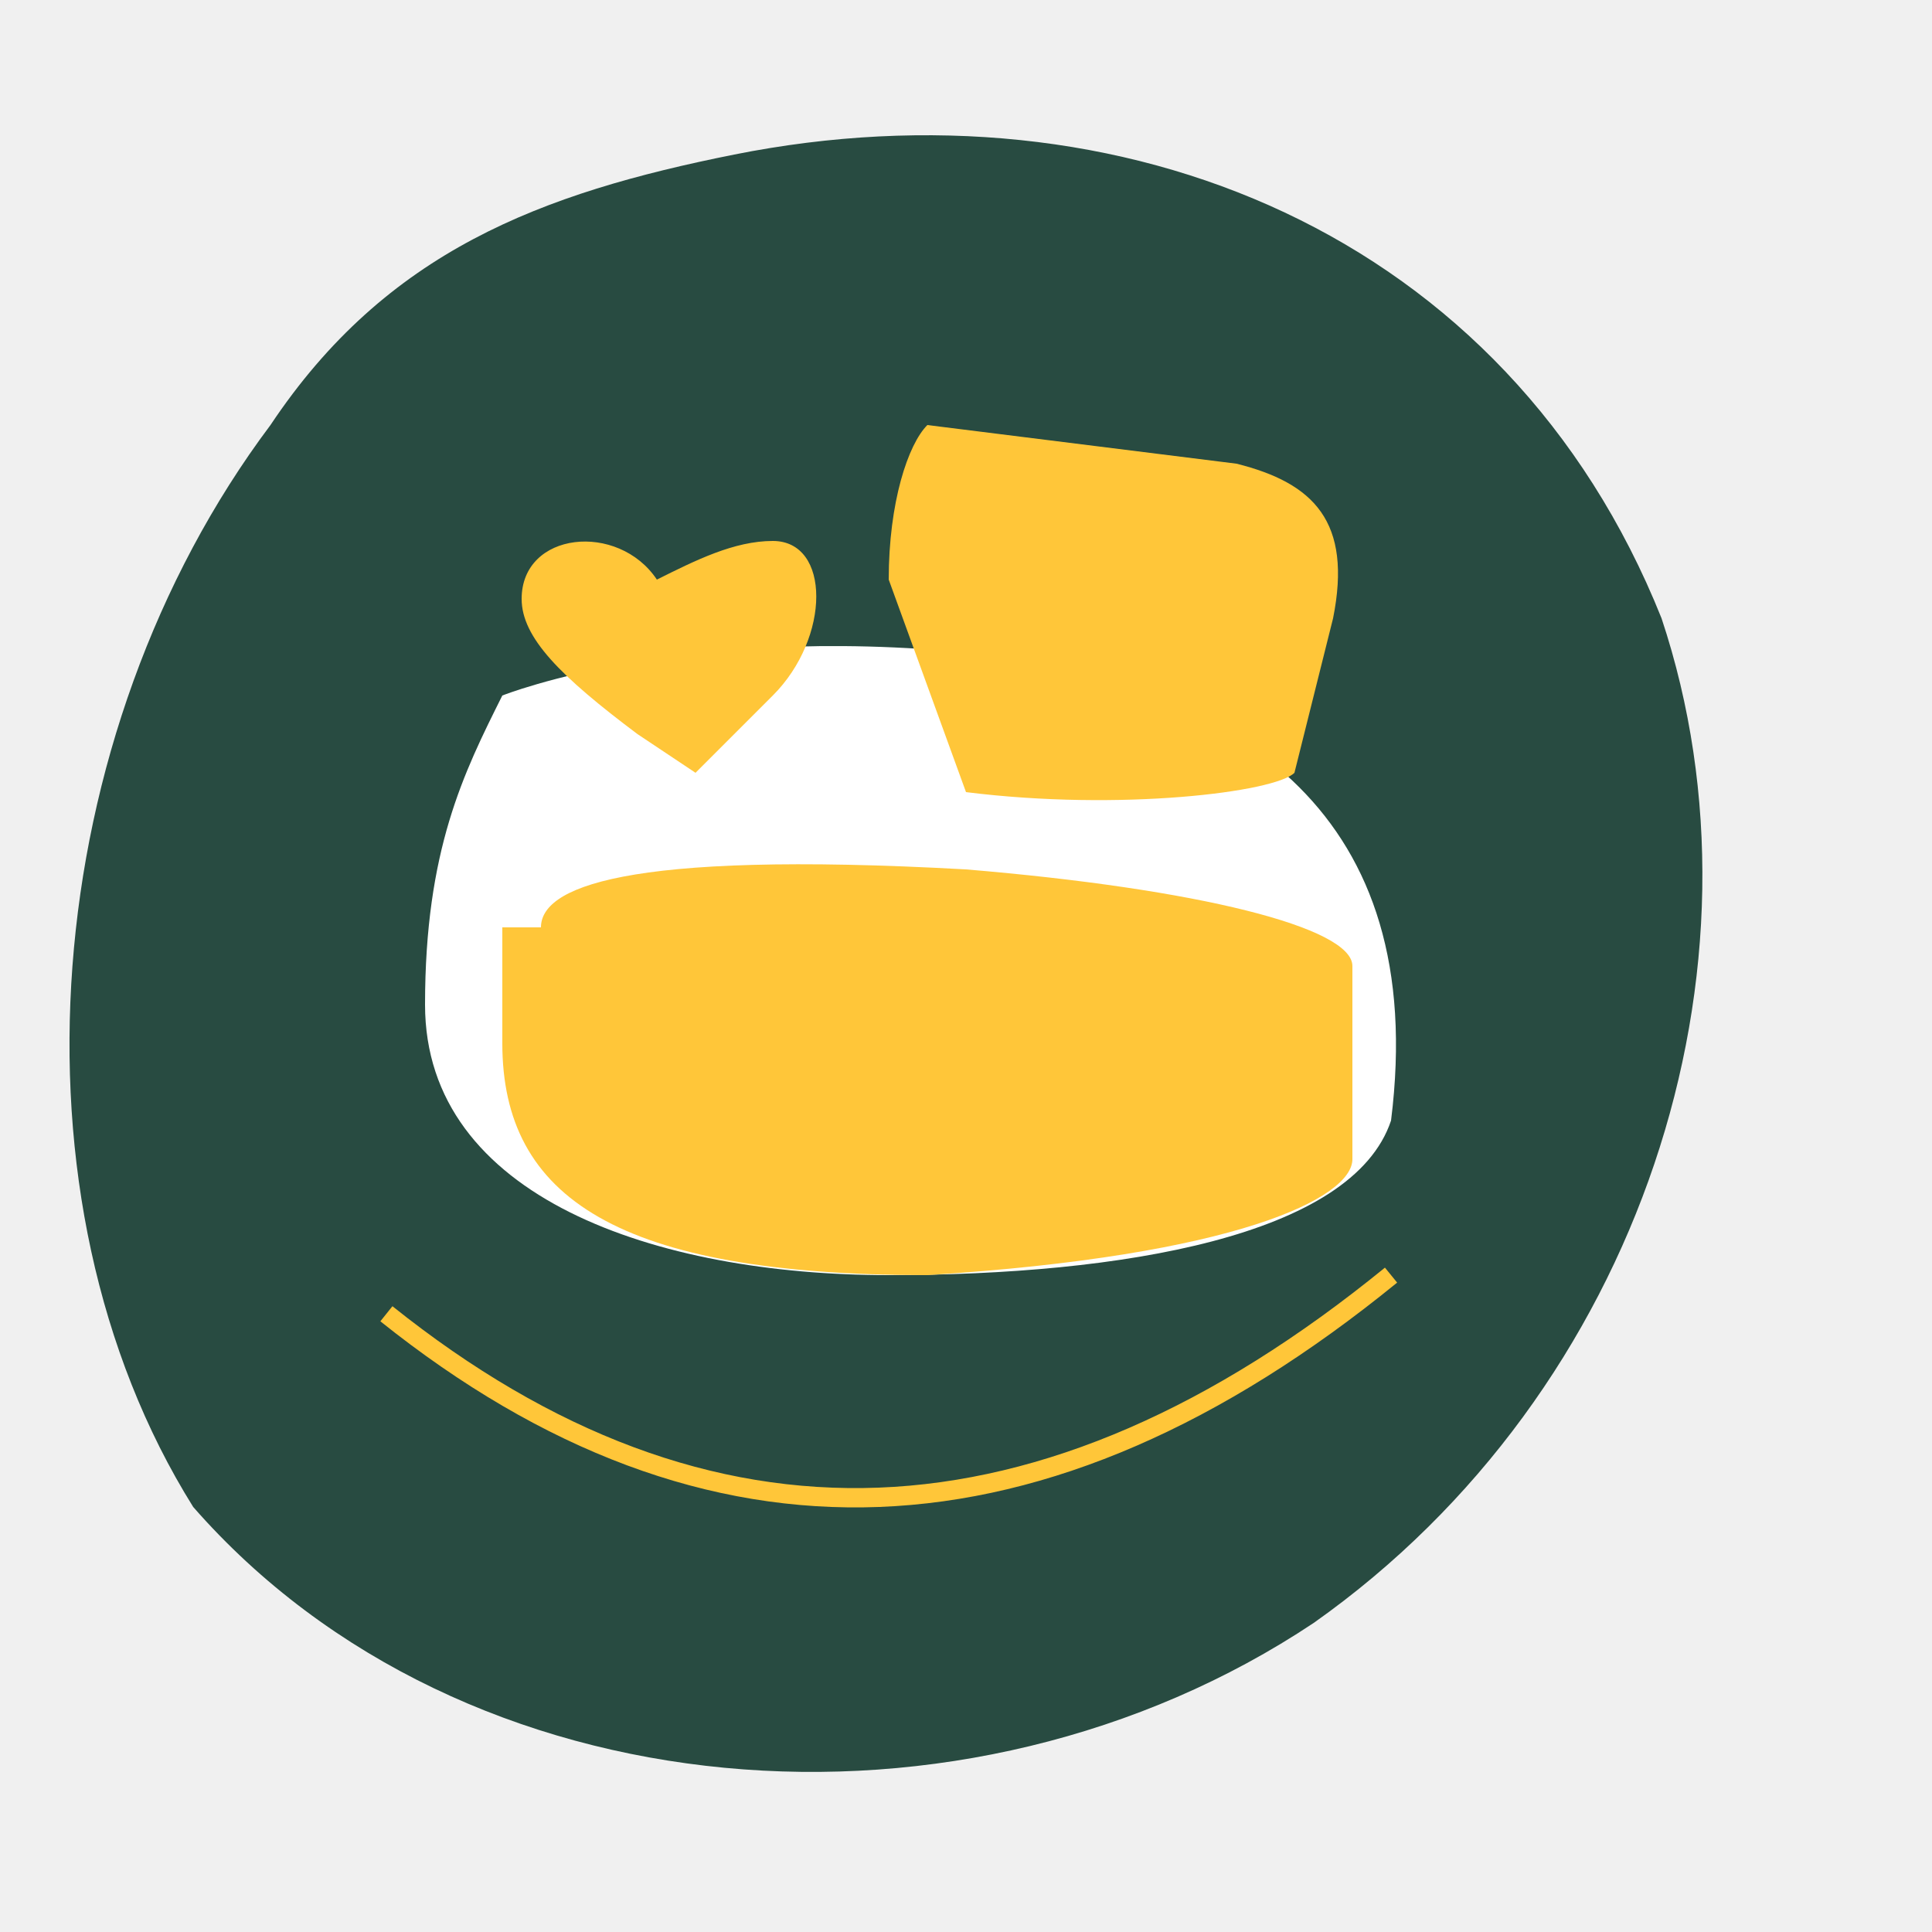
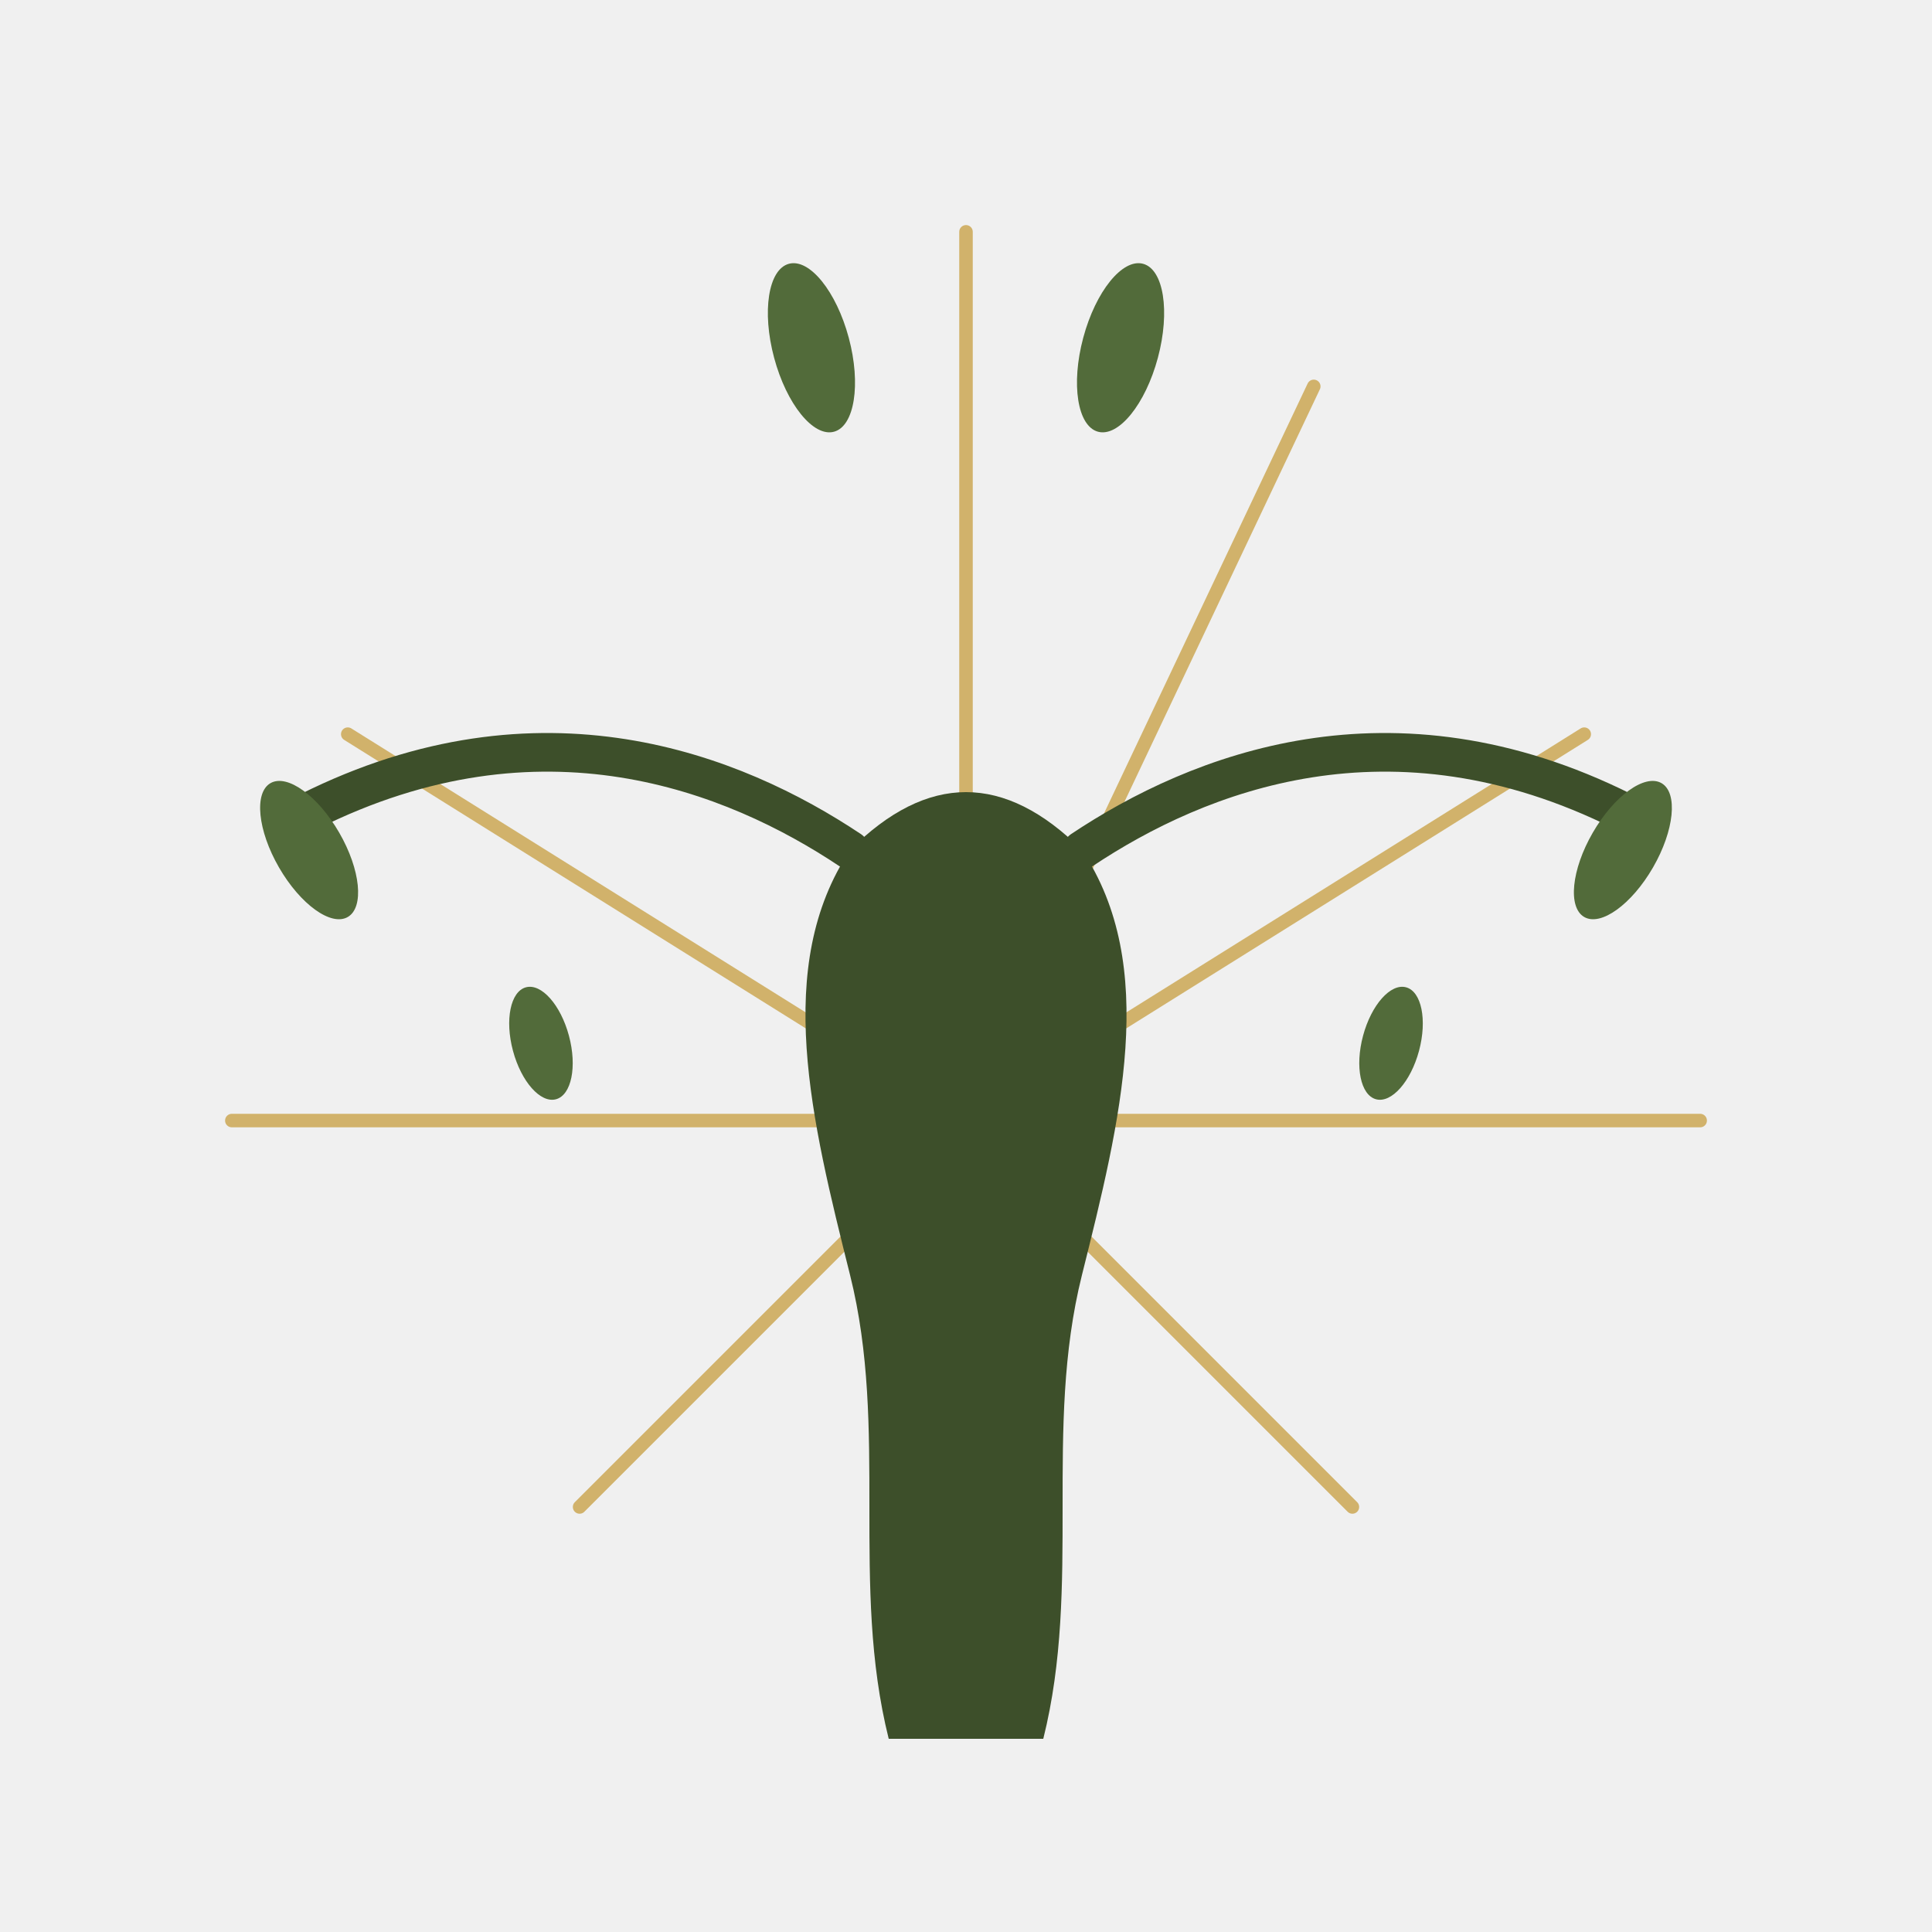
<svg xmlns="http://www.w3.org/2000/svg" width="100" height="100" viewBox="0 0 100 100" fill="none">
-   <path d="M 38 8 C 58 4, 78 12, 86 32 C 92 50, 85 72, 68 84 C 50 96, 24 94, 10 78 C 0 62, 2 38, 14 22 C 20 13, 28 10, 38 8 Z" fill="#284B41" />
-   <path d="M 26 36 C 26 36, 36 32, 52 34 C 64 36, 74 42, 72 58 C 70 64, 58 66, 46 66 C 34 66, 22 62, 22 52 C 22 44, 24 40, 26 36 Z" fill="white" />
-   <path d="M 28 48 C 28 46, 32 44, 50 45 C 62 46, 70 48, 70 50 L 70 60 C 70 62, 64 65, 48 66 C 32 66, 26 62, 26 54 L 26 48 Z" fill="#FFC639" />
-   <path d="M 48 22 L 64 24 C 68 25, 70 27, 69 32 L 67 40 C 66 41, 58 42, 50 41 L 46 30 C 46 26, 47 23, 48 22 Z" fill="#FFC639" />
-   <path d="M 34 30 C 32 27, 27 27.5, 27 31 C 27 33, 29 35, 33 38 L 36 40 L 40 36 C 43 33, 43 28, 40 28 C 38 28, 36 29, 34 30 Z" fill="#FFC639" />
-   <path d="M 20 68 Q 45 88, 72 66" stroke="#FFC639" strokeWidth="7" strokeLinecap="round" fill="none" />
+   <circle cx="50" cy="58" r="2.5" fill="#C9A34A" />
+   <g stroke="#C9A34A" stroke-width="0.7" opacity="0.8" stroke-linecap="round">
+     <line x1="50" y1="58" x2="50" y2="12" />
+     <line x1="50" y1="58" x2="68" y2="20" />
+     <line x1="50" y1="58" x2="82" y2="38" />
+     <line x1="50" y1="58" x2="88" y2="58" />
+     <line x1="50" y1="58" x2="70" y2="78" />
+     <line x1="50" y1="58" x2="30" y2="78" />
+     <line x1="50" y1="58" x2="12" y2="58" />
+     <line x1="50" y1="58" x2="18" y2="38" />
+   </g>
+   <path d="M46 90 C44 82,46 74,44 66 C42 58,40 50,44 44 C48 40,52 40,56 44 C60 50,58 58,56 66 C54 74,56 82,54 90 Z" fill="#3D4F2A" />
+   <path d="M44 44 C38 40,28 36,16 42" stroke="#3D4F2A" stroke-width="2" fill="none" stroke-linecap="round" />
+   <path d="M56 44 C62 40,72 36,84 42" stroke="#3D4F2A" stroke-width="2" fill="none" stroke-linecap="round" />
+   <g fill="#526B3A">
+     <ellipse cx="42" cy="18" rx="2" ry="4.5" transform="rotate(-15 42 18)" />
+     <ellipse cx="58" cy="18" rx="2" ry="4.5" transform="rotate(15 58 18)" />
+     <ellipse cx="16" cy="44" rx="1.8" ry="4" transform="rotate(-30 16 44)" />
+     <ellipse cx="84" cy="44" rx="1.8" ry="4" transform="rotate(30 84 44)" />
+     <ellipse cx="28" cy="54" rx="1.5" ry="3" transform="rotate(-15 28 54)" />
+     <ellipse cx="72" cy="54" rx="1.5" ry="3" transform="rotate(15 72 54)" />
+   </g>
</svg>
